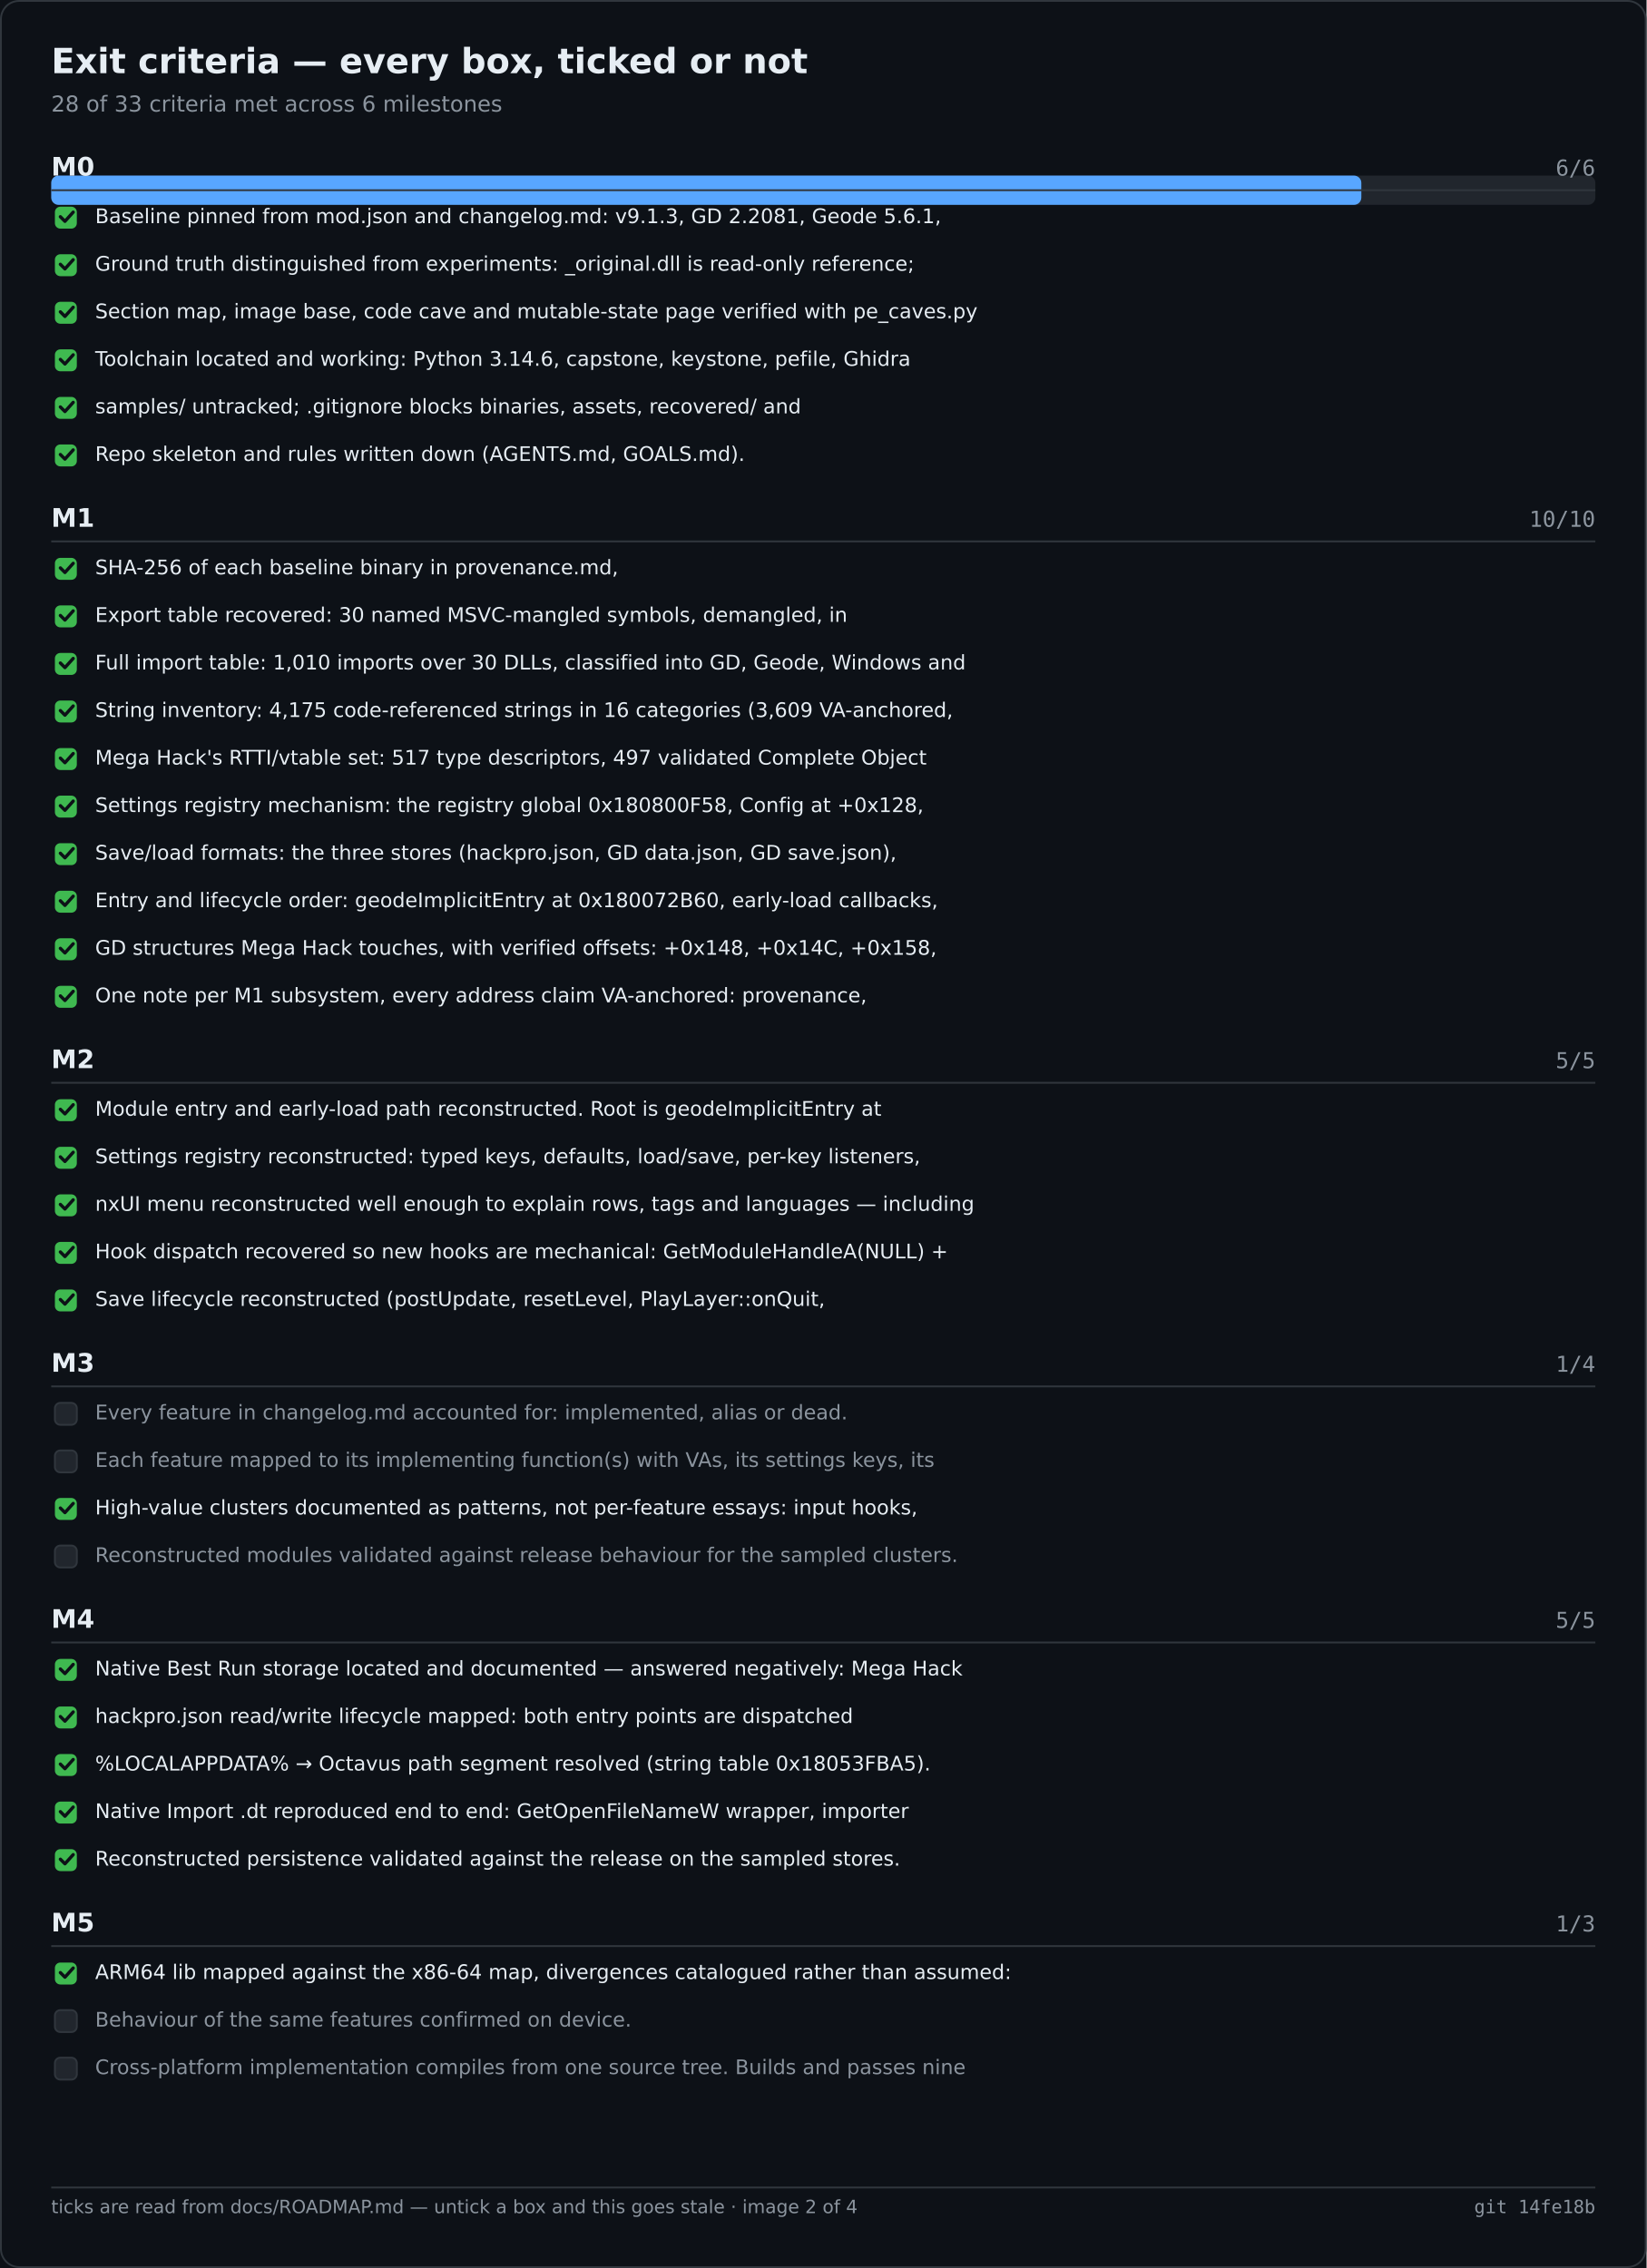
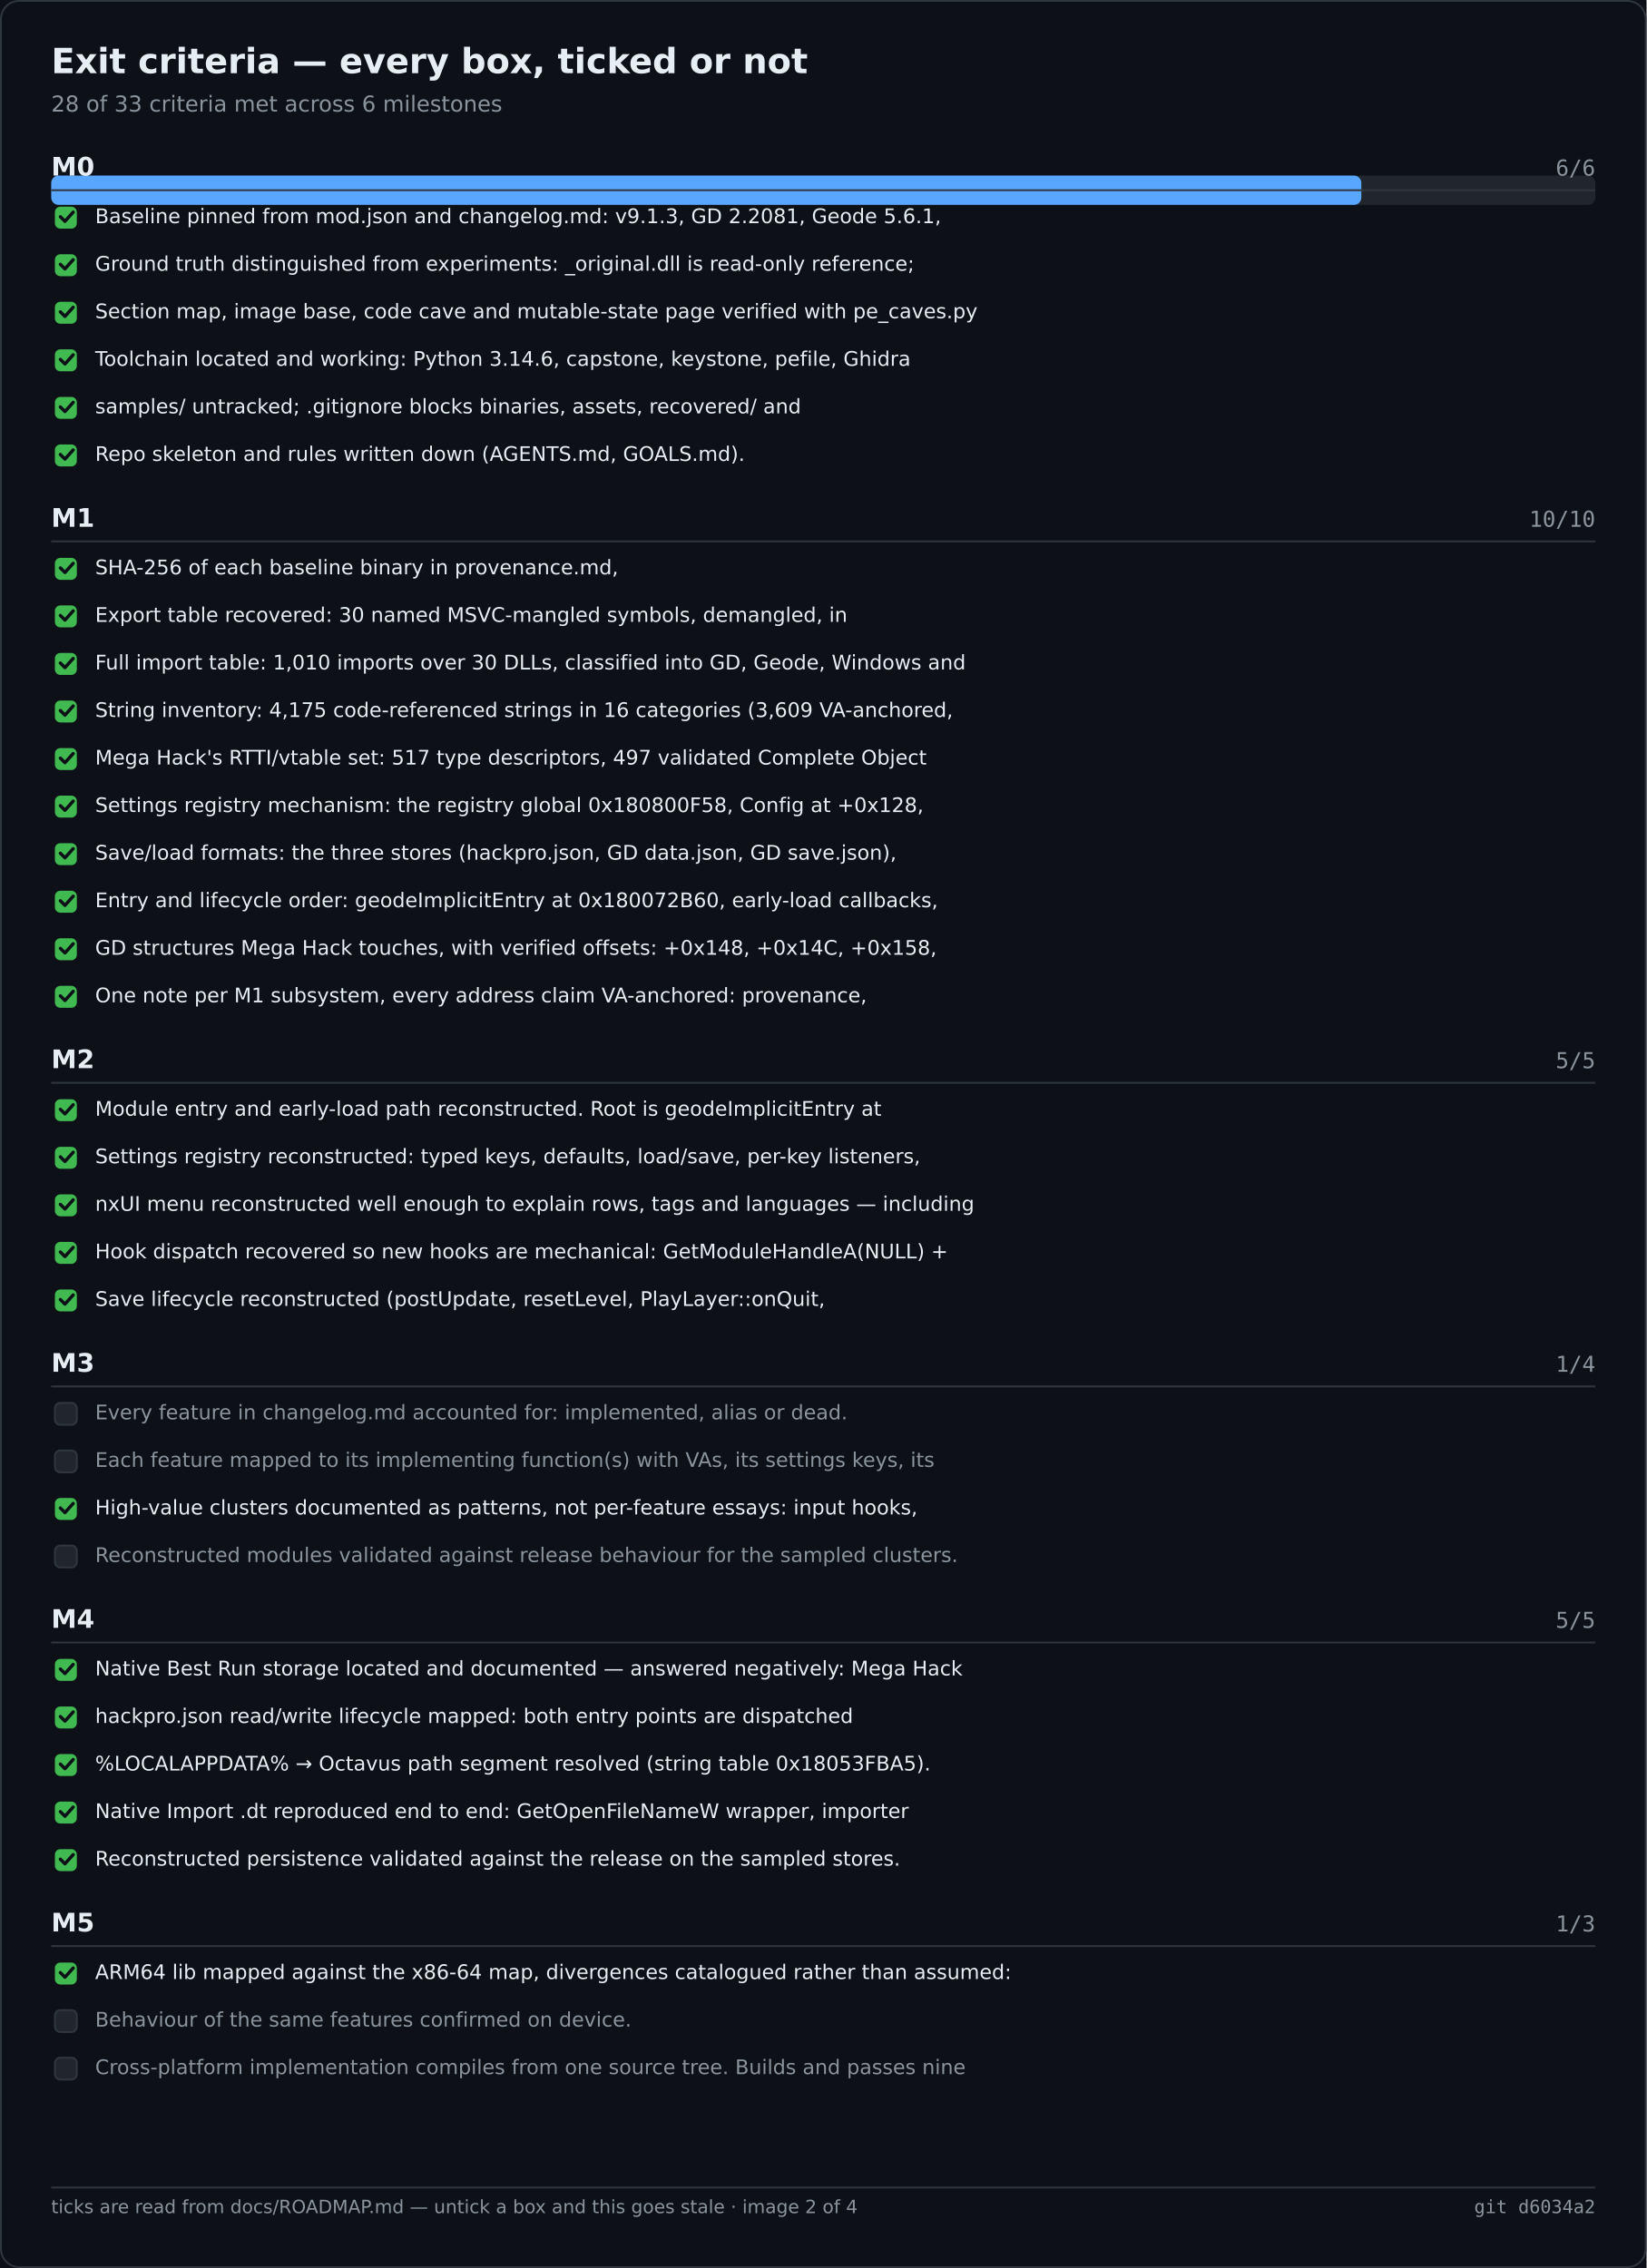
<svg xmlns="http://www.w3.org/2000/svg" width="900" height="1240" viewBox="0 0 900 1240" role="img" aria-label="Exit criteria — every box, ticked or not">
  <rect width="900" height="1240" fill="#0d1117" />
  <rect x="0.5" y="0.5" width="899" height="1239" fill="none" stroke="#30363d" rx="10" />
  <text x="28" y="40" font-family="Segoe UI,DejaVu Sans,Helvetica,sans-serif" font-size="19" font-weight="600" fill="#e6edf3">Exit criteria — every box, ticked or not</text>
  <text x="28" y="61" font-family="Segoe UI,DejaVu Sans,Helvetica,sans-serif" font-size="12" fill="#8b949e">28 of 33 criteria met across 6 milestones</text>
  <rect x="28.0" y="96.0" width="844.0" height="16.0" fill="#21262d" rx="4" />
  <rect x="28.0" y="96.0" width="716.1" height="16.0" fill="#58a6ff" rx="4" />
  <text x="28.0" y="96.0" font-family="Segoe UI,DejaVu Sans,Helvetica,sans-serif" font-size="14" fill="#e6edf3" font-weight="600">M0</text>
  <text x="872.0" y="96.0" font-family="Cascadia Mono,Consolas,DejaVu Sans Mono,monospace" font-size="12" fill="#8b949e" text-anchor="end">6/6</text>
  <text x="28.0" y="288.0" font-family="Segoe UI,DejaVu Sans,Helvetica,sans-serif" font-size="14" fill="#e6edf3" font-weight="600">M1</text>
  <text x="872.0" y="288.0" font-family="Cascadia Mono,Consolas,DejaVu Sans Mono,monospace" font-size="12" fill="#8b949e" text-anchor="end">10/10</text>
  <text x="28.0" y="584.0" font-family="Segoe UI,DejaVu Sans,Helvetica,sans-serif" font-size="14" fill="#e6edf3" font-weight="600">M2</text>
  <text x="872.0" y="584.0" font-family="Cascadia Mono,Consolas,DejaVu Sans Mono,monospace" font-size="12" fill="#8b949e" text-anchor="end">5/5</text>
  <text x="28.0" y="750.0" font-family="Segoe UI,DejaVu Sans,Helvetica,sans-serif" font-size="14" fill="#e6edf3" font-weight="600">M3</text>
  <text x="872.0" y="750.0" font-family="Cascadia Mono,Consolas,DejaVu Sans Mono,monospace" font-size="12" fill="#8b949e" text-anchor="end">1/4</text>
  <text x="28.0" y="890.0" font-family="Segoe UI,DejaVu Sans,Helvetica,sans-serif" font-size="14" fill="#e6edf3" font-weight="600">M4</text>
  <text x="872.0" y="890.0" font-family="Cascadia Mono,Consolas,DejaVu Sans Mono,monospace" font-size="12" fill="#8b949e" text-anchor="end">5/5</text>
  <text x="28.0" y="1056.0" font-family="Segoe UI,DejaVu Sans,Helvetica,sans-serif" font-size="14" fill="#e6edf3" font-weight="600">M5</text>
  <text x="872.0" y="1056.0" font-family="Cascadia Mono,Consolas,DejaVu Sans Mono,monospace" font-size="12" fill="#8b949e" text-anchor="end">1/3</text>
  <line x1="28.0" y1="104.0" x2="872.0" y2="104.0" stroke="#30363d" stroke-width="1" />
  <rect x="30.0" y="113.0" width="12.0" height="12.0" fill="#3fb950" rx="3" />
  <path d="M33 118.5 l2.5 2.5 l4.5 -5" fill="none" stroke="#0d1117" stroke-width="1.8" stroke-linecap="round" stroke-linejoin="round" />
  <text x="52.0" y="122.0" font-family="Segoe UI,DejaVu Sans,Helvetica,sans-serif" font-size="11" fill="#e6edf3">Baseline pinned from mod.json and changelog.md: v9.1.3, GD 2.2081, Geode 5.6.1,</text>
  <rect x="30.0" y="139.0" width="12.0" height="12.0" fill="#3fb950" rx="3" />
  <path d="M33 144.5 l2.5 2.5 l4.5 -5" fill="none" stroke="#0d1117" stroke-width="1.8" stroke-linecap="round" stroke-linejoin="round" />
  <text x="52.0" y="148.0" font-family="Segoe UI,DejaVu Sans,Helvetica,sans-serif" font-size="11" fill="#e6edf3">Ground truth distinguished from experiments: _original.dll is read-only reference;</text>
  <rect x="30.0" y="165.0" width="12.0" height="12.0" fill="#3fb950" rx="3" />
  <path d="M33 170.5 l2.5 2.5 l4.5 -5" fill="none" stroke="#0d1117" stroke-width="1.8" stroke-linecap="round" stroke-linejoin="round" />
  <text x="52.0" y="174.0" font-family="Segoe UI,DejaVu Sans,Helvetica,sans-serif" font-size="11" fill="#e6edf3">Section map, image base, code cave and mutable-state page verified with pe_caves.py</text>
  <rect x="30.0" y="191.0" width="12.0" height="12.0" fill="#3fb950" rx="3" />
  <path d="M33 196.5 l2.5 2.5 l4.5 -5" fill="none" stroke="#0d1117" stroke-width="1.8" stroke-linecap="round" stroke-linejoin="round" />
  <text x="52.0" y="200.0" font-family="Segoe UI,DejaVu Sans,Helvetica,sans-serif" font-size="11" fill="#e6edf3">Toolchain located and working: Python 3.14.6, capstone, keystone, pefile, Ghidra</text>
  <rect x="30.0" y="217.0" width="12.0" height="12.0" fill="#3fb950" rx="3" />
  <path d="M33 222.5 l2.5 2.5 l4.5 -5" fill="none" stroke="#0d1117" stroke-width="1.8" stroke-linecap="round" stroke-linejoin="round" />
  <text x="52.0" y="226.0" font-family="Segoe UI,DejaVu Sans,Helvetica,sans-serif" font-size="11" fill="#e6edf3">samples/ untracked; .gitignore blocks binaries, assets, recovered/ and</text>
  <rect x="30.0" y="243.0" width="12.0" height="12.0" fill="#3fb950" rx="3" />
  <path d="M33 248.5 l2.5 2.5 l4.5 -5" fill="none" stroke="#0d1117" stroke-width="1.8" stroke-linecap="round" stroke-linejoin="round" />
  <text x="52.0" y="252.0" font-family="Segoe UI,DejaVu Sans,Helvetica,sans-serif" font-size="11" fill="#e6edf3">Repo skeleton and rules written down (AGENTS.md, GOALS.md).</text>
  <line x1="28.0" y1="296.0" x2="872.0" y2="296.0" stroke="#30363d" stroke-width="1" />
  <rect x="30.0" y="305.0" width="12.0" height="12.0" fill="#3fb950" rx="3" />
  <path d="M33 310.5 l2.5 2.5 l4.5 -5" fill="none" stroke="#0d1117" stroke-width="1.8" stroke-linecap="round" stroke-linejoin="round" />
  <text x="52.0" y="314.0" font-family="Segoe UI,DejaVu Sans,Helvetica,sans-serif" font-size="11" fill="#e6edf3">SHA-256 of each baseline binary in provenance.md,</text>
  <rect x="30.0" y="331.0" width="12.0" height="12.0" fill="#3fb950" rx="3" />
  <path d="M33 336.5 l2.5 2.5 l4.5 -5" fill="none" stroke="#0d1117" stroke-width="1.8" stroke-linecap="round" stroke-linejoin="round" />
  <text x="52.0" y="340.0" font-family="Segoe UI,DejaVu Sans,Helvetica,sans-serif" font-size="11" fill="#e6edf3">Export table recovered: 30 named MSVC-mangled symbols, demangled, in</text>
  <rect x="30.0" y="357.0" width="12.0" height="12.0" fill="#3fb950" rx="3" />
  <path d="M33 362.5 l2.5 2.5 l4.5 -5" fill="none" stroke="#0d1117" stroke-width="1.8" stroke-linecap="round" stroke-linejoin="round" />
  <text x="52.0" y="366.0" font-family="Segoe UI,DejaVu Sans,Helvetica,sans-serif" font-size="11" fill="#e6edf3">Full import table: 1,010 imports over 30 DLLs, classified into GD, Geode, Windows and</text>
  <rect x="30.0" y="383.0" width="12.0" height="12.0" fill="#3fb950" rx="3" />
  <path d="M33 388.5 l2.5 2.5 l4.5 -5" fill="none" stroke="#0d1117" stroke-width="1.8" stroke-linecap="round" stroke-linejoin="round" />
  <text x="52.0" y="392.0" font-family="Segoe UI,DejaVu Sans,Helvetica,sans-serif" font-size="11" fill="#e6edf3">String inventory: 4,175 code-referenced strings in 16 categories (3,609 VA-anchored,</text>
  <rect x="30.0" y="409.0" width="12.0" height="12.0" fill="#3fb950" rx="3" />
  <path d="M33 414.5 l2.5 2.5 l4.5 -5" fill="none" stroke="#0d1117" stroke-width="1.8" stroke-linecap="round" stroke-linejoin="round" />
  <text x="52.0" y="418.0" font-family="Segoe UI,DejaVu Sans,Helvetica,sans-serif" font-size="11" fill="#e6edf3">Mega Hack's RTTI/vtable set: 517 type descriptors, 497 validated Complete Object</text>
  <rect x="30.0" y="435.0" width="12.0" height="12.0" fill="#3fb950" rx="3" />
  <path d="M33 440.5 l2.5 2.5 l4.5 -5" fill="none" stroke="#0d1117" stroke-width="1.8" stroke-linecap="round" stroke-linejoin="round" />
  <text x="52.0" y="444.0" font-family="Segoe UI,DejaVu Sans,Helvetica,sans-serif" font-size="11" fill="#e6edf3">Settings registry mechanism: the registry global 0x180800F58, Config at +0x128,</text>
  <rect x="30.0" y="461.0" width="12.0" height="12.0" fill="#3fb950" rx="3" />
  <path d="M33 466.5 l2.5 2.5 l4.5 -5" fill="none" stroke="#0d1117" stroke-width="1.8" stroke-linecap="round" stroke-linejoin="round" />
  <text x="52.0" y="470.0" font-family="Segoe UI,DejaVu Sans,Helvetica,sans-serif" font-size="11" fill="#e6edf3">Save/load formats: the three stores (hackpro.json, GD data.json, GD save.json),</text>
  <rect x="30.0" y="487.0" width="12.0" height="12.0" fill="#3fb950" rx="3" />
  <path d="M33 492.5 l2.5 2.5 l4.5 -5" fill="none" stroke="#0d1117" stroke-width="1.8" stroke-linecap="round" stroke-linejoin="round" />
  <text x="52.0" y="496.0" font-family="Segoe UI,DejaVu Sans,Helvetica,sans-serif" font-size="11" fill="#e6edf3">Entry and lifecycle order: geodeImplicitEntry at 0x180072B60, early-load callbacks,</text>
  <rect x="30.0" y="513.0" width="12.0" height="12.0" fill="#3fb950" rx="3" />
  <path d="M33 518.5 l2.5 2.5 l4.5 -5" fill="none" stroke="#0d1117" stroke-width="1.8" stroke-linecap="round" stroke-linejoin="round" />
  <text x="52.0" y="522.0" font-family="Segoe UI,DejaVu Sans,Helvetica,sans-serif" font-size="11" fill="#e6edf3">GD structures Mega Hack touches, with verified offsets: +0x148, +0x14C, +0x158,</text>
  <rect x="30.0" y="539.0" width="12.0" height="12.0" fill="#3fb950" rx="3" />
  <path d="M33 544.5 l2.5 2.5 l4.5 -5" fill="none" stroke="#0d1117" stroke-width="1.8" stroke-linecap="round" stroke-linejoin="round" />
  <text x="52.0" y="548.0" font-family="Segoe UI,DejaVu Sans,Helvetica,sans-serif" font-size="11" fill="#e6edf3">One note per M1 subsystem, every address claim VA-anchored: provenance,</text>
  <line x1="28.0" y1="592.0" x2="872.0" y2="592.0" stroke="#30363d" stroke-width="1" />
  <rect x="30.0" y="601.0" width="12.0" height="12.0" fill="#3fb950" rx="3" />
  <path d="M33 606.5 l2.5 2.5 l4.5 -5" fill="none" stroke="#0d1117" stroke-width="1.8" stroke-linecap="round" stroke-linejoin="round" />
  <text x="52.0" y="610.0" font-family="Segoe UI,DejaVu Sans,Helvetica,sans-serif" font-size="11" fill="#e6edf3">Module entry and early-load path reconstructed. Root is geodeImplicitEntry at</text>
  <rect x="30.0" y="627.0" width="12.0" height="12.0" fill="#3fb950" rx="3" />
  <path d="M33 632.5 l2.5 2.5 l4.5 -5" fill="none" stroke="#0d1117" stroke-width="1.8" stroke-linecap="round" stroke-linejoin="round" />
  <text x="52.0" y="636.0" font-family="Segoe UI,DejaVu Sans,Helvetica,sans-serif" font-size="11" fill="#e6edf3">Settings registry reconstructed: typed keys, defaults, load/save, per-key listeners,</text>
  <rect x="30.0" y="653.0" width="12.0" height="12.0" fill="#3fb950" rx="3" />
  <path d="M33 658.5 l2.5 2.5 l4.5 -5" fill="none" stroke="#0d1117" stroke-width="1.8" stroke-linecap="round" stroke-linejoin="round" />
  <text x="52.0" y="662.0" font-family="Segoe UI,DejaVu Sans,Helvetica,sans-serif" font-size="11" fill="#e6edf3">nxUI menu reconstructed well enough to explain rows, tags and languages — including</text>
  <rect x="30.0" y="679.0" width="12.0" height="12.0" fill="#3fb950" rx="3" />
  <path d="M33 684.5 l2.5 2.5 l4.5 -5" fill="none" stroke="#0d1117" stroke-width="1.8" stroke-linecap="round" stroke-linejoin="round" />
  <text x="52.0" y="688.0" font-family="Segoe UI,DejaVu Sans,Helvetica,sans-serif" font-size="11" fill="#e6edf3">Hook dispatch recovered so new hooks are mechanical: GetModuleHandleA(NULL) +</text>
  <rect x="30.0" y="705.0" width="12.0" height="12.0" fill="#3fb950" rx="3" />
  <path d="M33 710.5 l2.5 2.5 l4.5 -5" fill="none" stroke="#0d1117" stroke-width="1.8" stroke-linecap="round" stroke-linejoin="round" />
  <text x="52.0" y="714.0" font-family="Segoe UI,DejaVu Sans,Helvetica,sans-serif" font-size="11" fill="#e6edf3">Save lifecycle reconstructed (postUpdate, resetLevel, PlayLayer::onQuit,</text>
  <line x1="28.0" y1="758.0" x2="872.0" y2="758.0" stroke="#30363d" stroke-width="1" />
  <rect x="30.0" y="767.0" width="12.0" height="12.0" fill="#21262d" rx="3" stroke="#30363d" stroke-width="1" />
  <text x="52.0" y="776.0" font-family="Segoe UI,DejaVu Sans,Helvetica,sans-serif" font-size="11" fill="#8b949e">Every feature in changelog.md accounted for: implemented, alias or dead.</text>
  <rect x="30.0" y="793.0" width="12.0" height="12.0" fill="#21262d" rx="3" stroke="#30363d" stroke-width="1" />
  <text x="52.0" y="802.0" font-family="Segoe UI,DejaVu Sans,Helvetica,sans-serif" font-size="11" fill="#8b949e">Each feature mapped to its implementing function(s) with VAs, its settings keys, its</text>
  <rect x="30.0" y="819.0" width="12.0" height="12.0" fill="#3fb950" rx="3" />
  <path d="M33 824.5 l2.5 2.5 l4.5 -5" fill="none" stroke="#0d1117" stroke-width="1.8" stroke-linecap="round" stroke-linejoin="round" />
  <text x="52.0" y="828.0" font-family="Segoe UI,DejaVu Sans,Helvetica,sans-serif" font-size="11" fill="#e6edf3">High-value clusters documented as patterns, not per-feature essays: input hooks,</text>
  <rect x="30.0" y="845.0" width="12.0" height="12.0" fill="#21262d" rx="3" stroke="#30363d" stroke-width="1" />
  <text x="52.0" y="854.0" font-family="Segoe UI,DejaVu Sans,Helvetica,sans-serif" font-size="11" fill="#8b949e">Reconstructed modules validated against release behaviour for the sampled clusters.</text>
  <line x1="28.0" y1="898.0" x2="872.0" y2="898.0" stroke="#30363d" stroke-width="1" />
  <rect x="30.0" y="907.0" width="12.0" height="12.0" fill="#3fb950" rx="3" />
  <path d="M33 912.5 l2.5 2.5 l4.5 -5" fill="none" stroke="#0d1117" stroke-width="1.8" stroke-linecap="round" stroke-linejoin="round" />
  <text x="52.0" y="916.0" font-family="Segoe UI,DejaVu Sans,Helvetica,sans-serif" font-size="11" fill="#e6edf3">Native Best Run storage located and documented — answered negatively: Mega Hack</text>
  <rect x="30.0" y="933.0" width="12.0" height="12.0" fill="#3fb950" rx="3" />
  <path d="M33 938.5 l2.5 2.5 l4.5 -5" fill="none" stroke="#0d1117" stroke-width="1.8" stroke-linecap="round" stroke-linejoin="round" />
  <text x="52.0" y="942.0" font-family="Segoe UI,DejaVu Sans,Helvetica,sans-serif" font-size="11" fill="#e6edf3">hackpro.json read/write lifecycle mapped: both entry points are dispatched</text>
  <rect x="30.0" y="959.0" width="12.0" height="12.0" fill="#3fb950" rx="3" />
  <path d="M33 964.5 l2.5 2.5 l4.5 -5" fill="none" stroke="#0d1117" stroke-width="1.8" stroke-linecap="round" stroke-linejoin="round" />
  <text x="52.0" y="968.0" font-family="Segoe UI,DejaVu Sans,Helvetica,sans-serif" font-size="11" fill="#e6edf3">%LOCALAPPDATA% → Octavus path segment resolved (string table 0x18053FBA5).</text>
  <rect x="30.0" y="985.0" width="12.0" height="12.0" fill="#3fb950" rx="3" />
  <path d="M33 990.5 l2.5 2.5 l4.5 -5" fill="none" stroke="#0d1117" stroke-width="1.8" stroke-linecap="round" stroke-linejoin="round" />
  <text x="52.0" y="994.0" font-family="Segoe UI,DejaVu Sans,Helvetica,sans-serif" font-size="11" fill="#e6edf3">Native Import .dt reproduced end to end: GetOpenFileNameW wrapper, importer</text>
  <rect x="30.0" y="1011.0" width="12.0" height="12.0" fill="#3fb950" rx="3" />
  <path d="M33 1016.5 l2.5 2.5 l4.5 -5" fill="none" stroke="#0d1117" stroke-width="1.8" stroke-linecap="round" stroke-linejoin="round" />
  <text x="52.0" y="1020.0" font-family="Segoe UI,DejaVu Sans,Helvetica,sans-serif" font-size="11" fill="#e6edf3">Reconstructed persistence validated against the release on the sampled stores.</text>
  <line x1="28.0" y1="1064.0" x2="872.0" y2="1064.0" stroke="#30363d" stroke-width="1" />
  <rect x="30.0" y="1073.0" width="12.0" height="12.0" fill="#3fb950" rx="3" />
  <path d="M33 1078.5 l2.5 2.5 l4.5 -5" fill="none" stroke="#0d1117" stroke-width="1.8" stroke-linecap="round" stroke-linejoin="round" />
  <text x="52.0" y="1082.0" font-family="Segoe UI,DejaVu Sans,Helvetica,sans-serif" font-size="11" fill="#e6edf3">ARM64 lib mapped against the x86-64 map, divergences catalogued rather than assumed:</text>
  <rect x="30.0" y="1099.0" width="12.0" height="12.0" fill="#21262d" rx="3" stroke="#30363d" stroke-width="1" />
  <text x="52.0" y="1108.0" font-family="Segoe UI,DejaVu Sans,Helvetica,sans-serif" font-size="11" fill="#8b949e">Behaviour of the same features confirmed on device.</text>
  <rect x="30.0" y="1125.0" width="12.0" height="12.0" fill="#21262d" rx="3" stroke="#30363d" stroke-width="1" />
  <text x="52.0" y="1134.0" font-family="Segoe UI,DejaVu Sans,Helvetica,sans-serif" font-size="11" fill="#8b949e">Cross-platform implementation compiles from one source tree. Builds and passes nine</text>
  <line x1="28.0" y1="1196.0" x2="872.0" y2="1196.0" stroke="#30363d" stroke-width="1" />
  <text x="28.0" y="1210.0" font-family="Segoe UI,DejaVu Sans,Helvetica,sans-serif" font-size="10" fill="#8b949e">ticks are read from docs/ROADMAP.md — untick a box and this goes stale · image 2 of 4</text>
-   <text x="872.0" y="1210.0" font-family="Cascadia Mono,Consolas,DejaVu Sans Mono,monospace" font-size="10" fill="#8b949e" text-anchor="end">git 14fe18b</text>
+   <text x="872.0" y="1210.0" font-family="Cascadia Mono,Consolas,DejaVu Sans Mono,monospace" font-size="10" fill="#8b949e" text-anchor="end">git d6034a2</text>
</svg>
